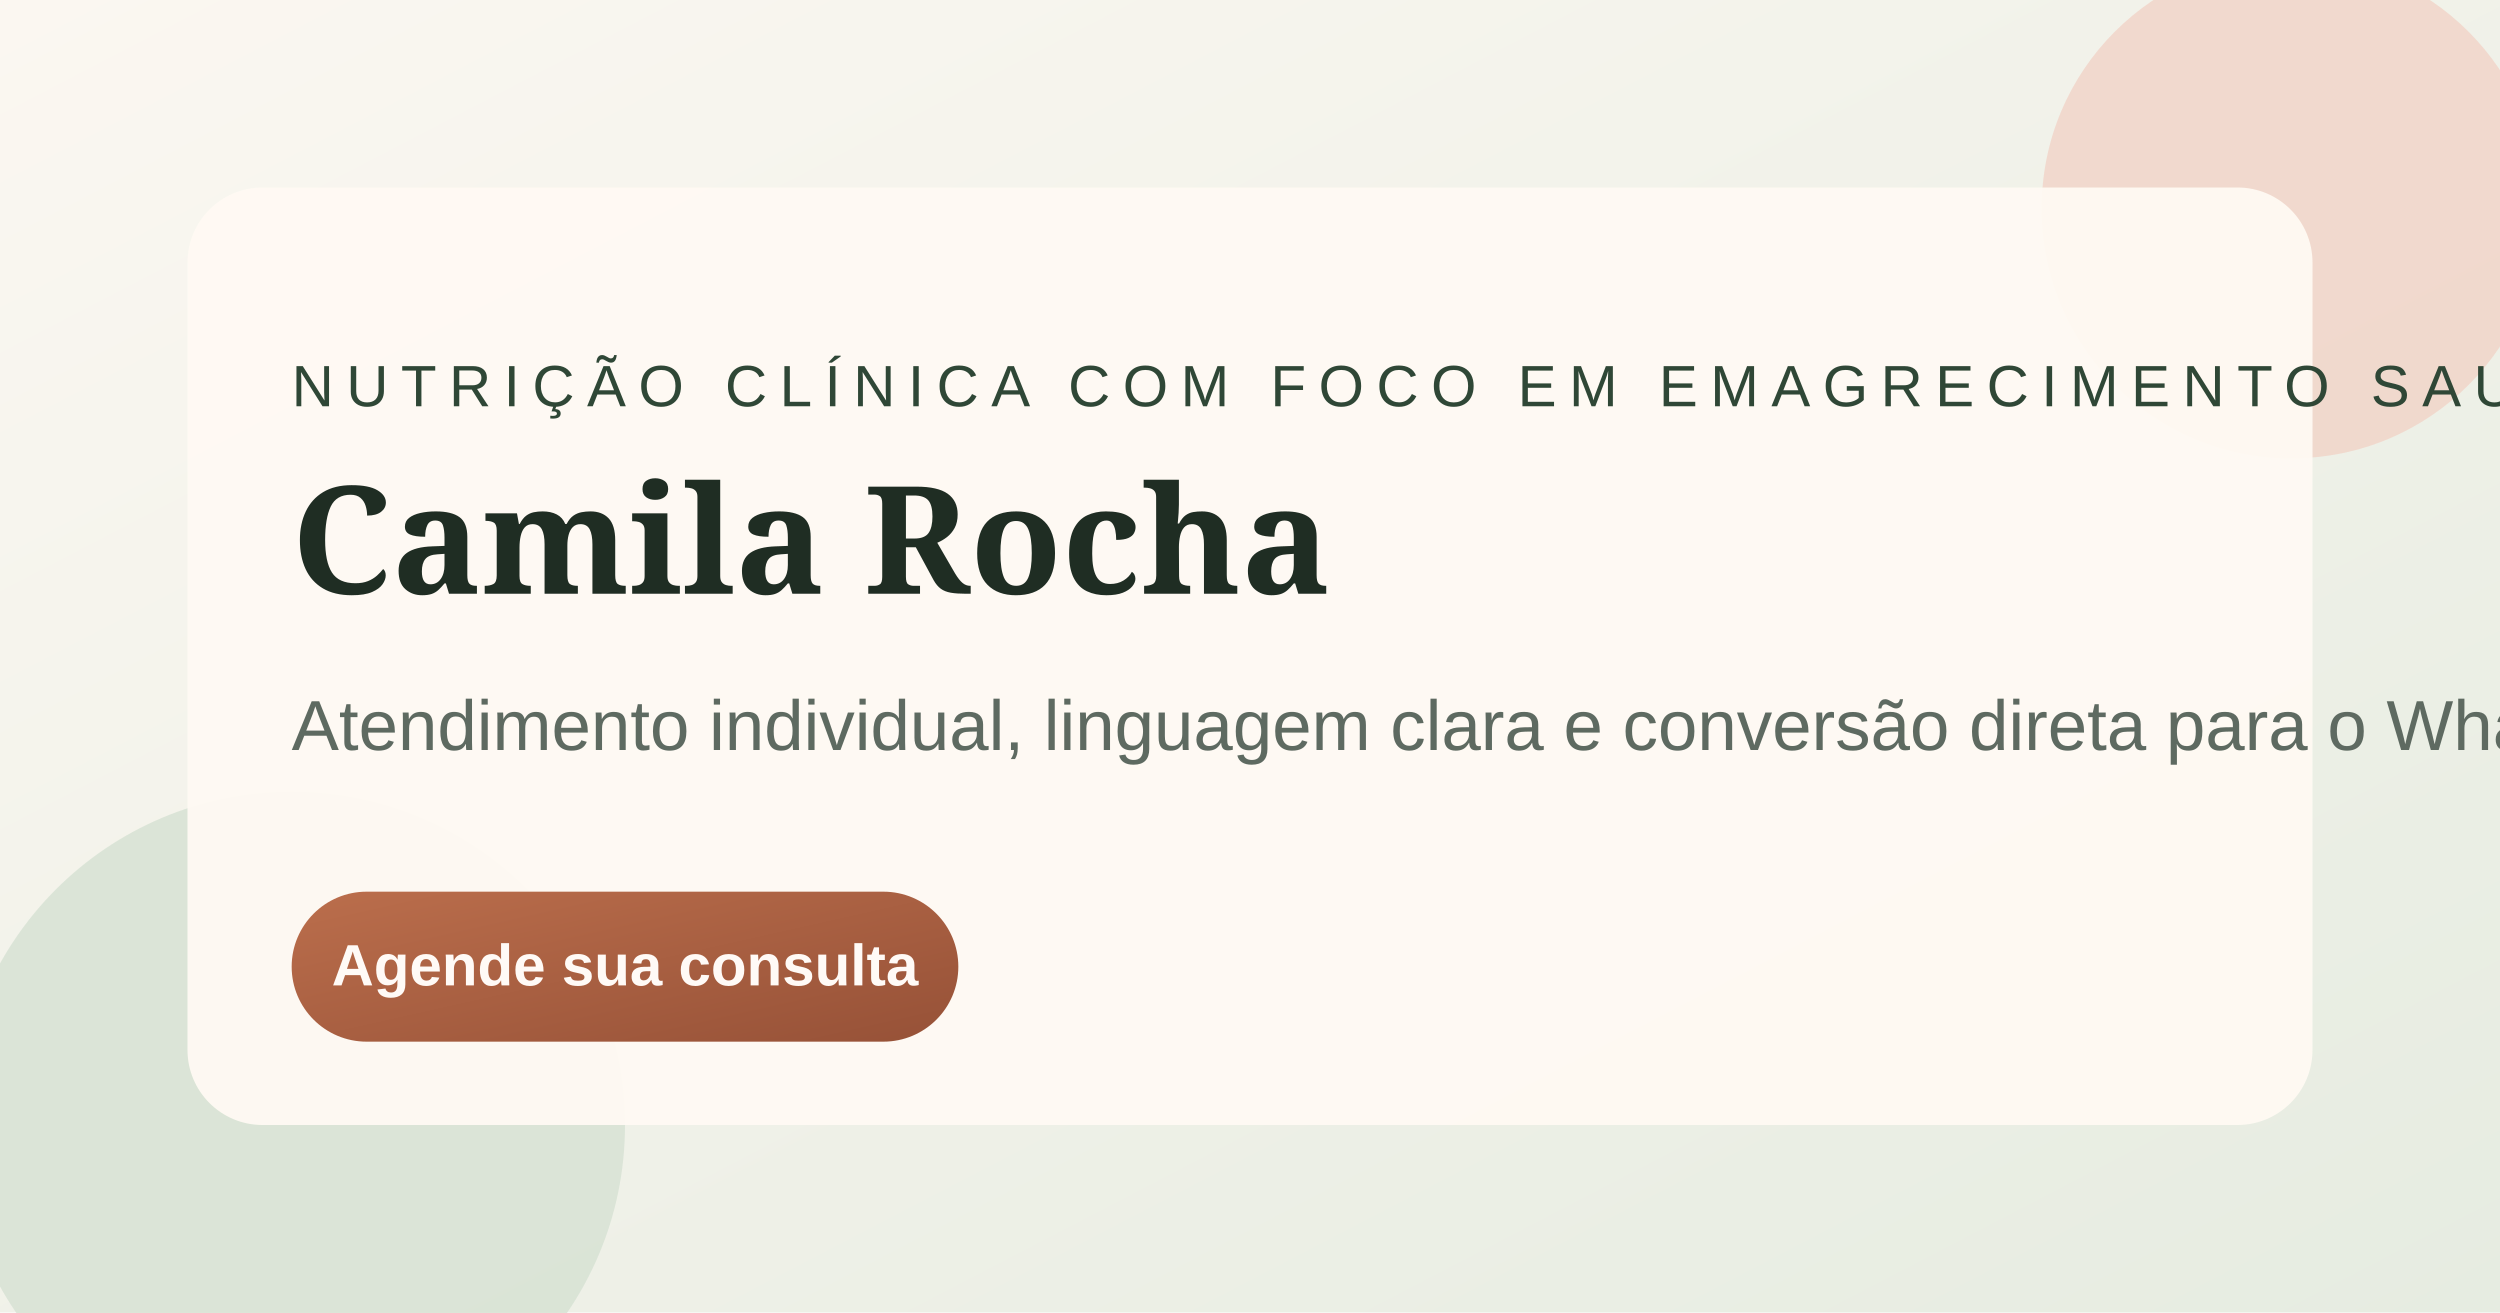
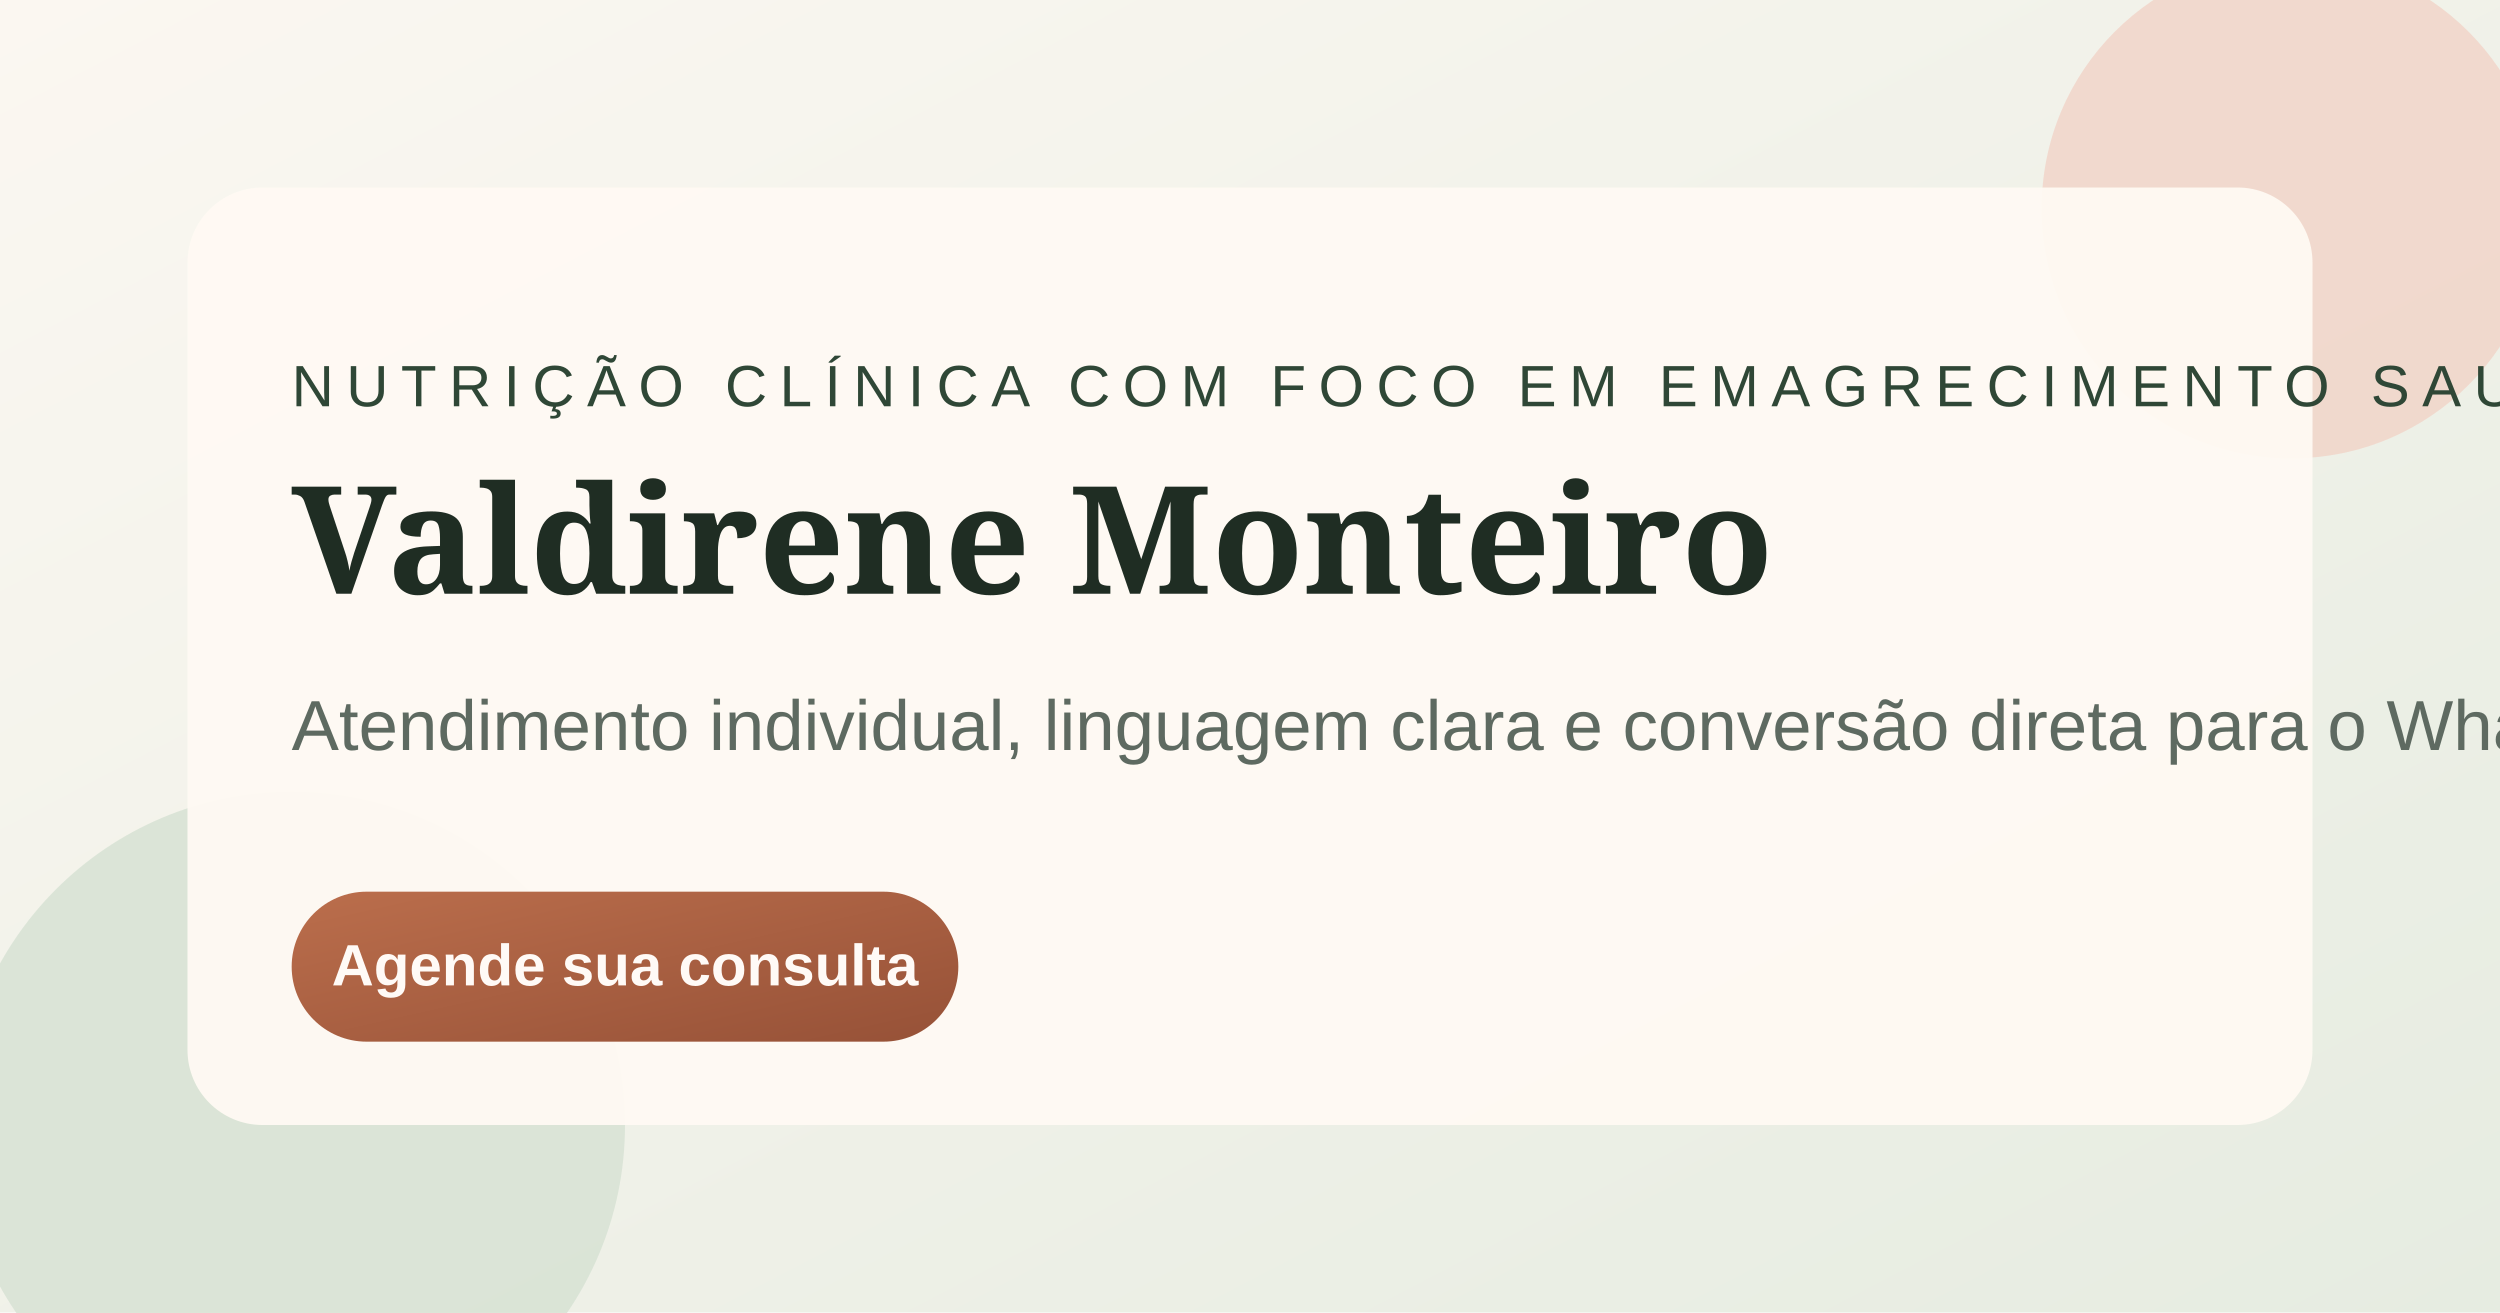
<svg xmlns="http://www.w3.org/2000/svg" width="1200" height="630" viewBox="0 0 1200 630" role="img" aria-labelledby="title desc">
  <defs>
    <linearGradient id="bg" x1="0%" y1="0%" x2="100%" y2="100%">
      <stop offset="0%" stop-color="#fbf7f1" />
      <stop offset="100%" stop-color="#e6ece1" />
    </linearGradient>
    <linearGradient id="accent" x1="0%" y1="0%" x2="100%" y2="100%">
      <stop offset="0%" stop-color="#bb6e4c" />
      <stop offset="100%" stop-color="#965137" />
    </linearGradient>
  </defs>
  <rect width="1200" height="630" fill="url(#bg)" />
  <circle cx="1100" cy="100" r="120" fill="#f1d5c9" opacity="0.85" />
  <circle cx="140" cy="540" r="160" fill="#d7e2d4" opacity="0.85" />
  <rect x="90" y="90" width="1020" height="450" rx="36" fill="#fffaf3" opacity="0.94" />
  <text x="140" y="195" fill="#2f4736" font-size="28" font-family="Arial, sans-serif" letter-spacing="6">
    NUTRIÇÃO CLÍNICA COM FOCO EM EMAGRECIMENTO SAUDÁVEL
  </text>
  <text x="140" y="285" fill="#1f2d23" font-size="72" font-family="Georgia, serif" font-weight="700">
-     Camila Rocha
+     Valdirene Monteiro
  </text>
  <text x="140" y="360" fill="#5e6a61" font-size="34" font-family="Arial, sans-serif">
    Atendimento individual, linguagem clara e conversão direta para o WhatsApp.
  </text>
  <rect x="140" y="428" width="320" height="72" rx="36" fill="url(#accent)" />
  <text x="300" y="473" fill="#fffaf6" font-size="28" text-anchor="middle" font-family="Arial, sans-serif" font-weight="700">
    Agende sua consulta
  </text>
</svg>
